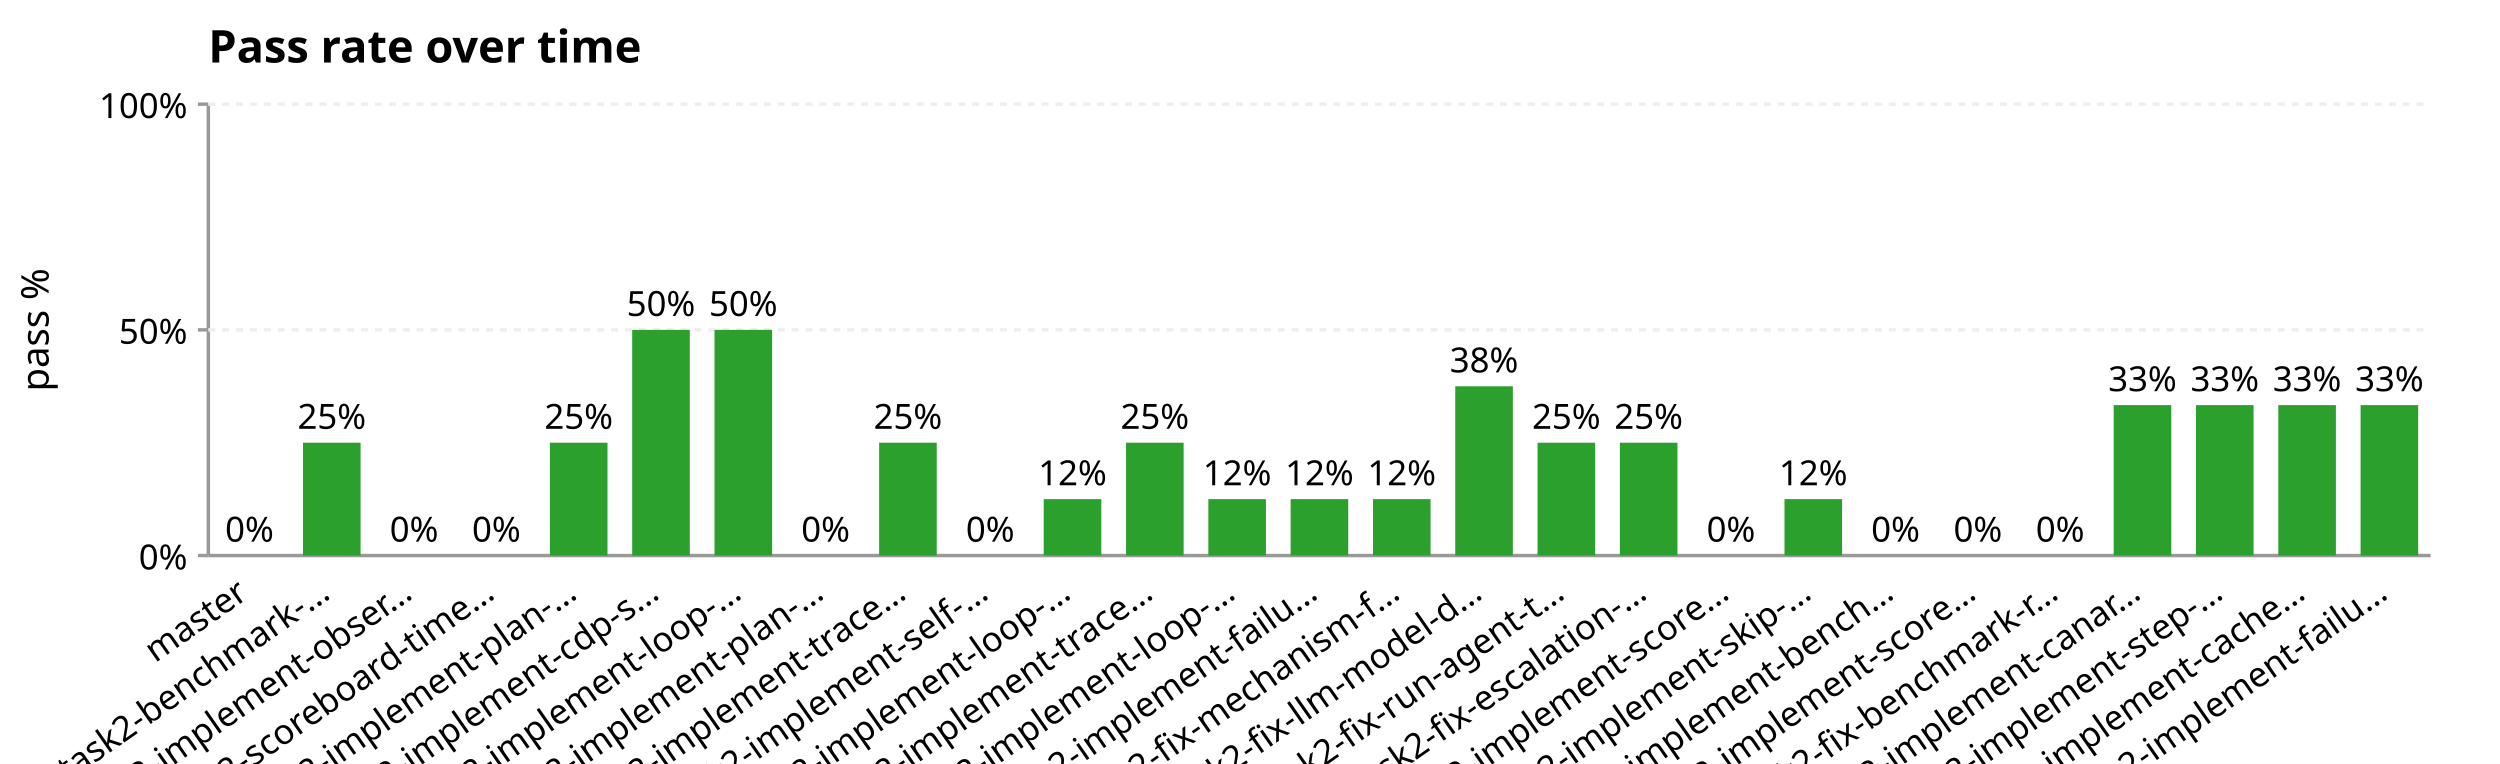
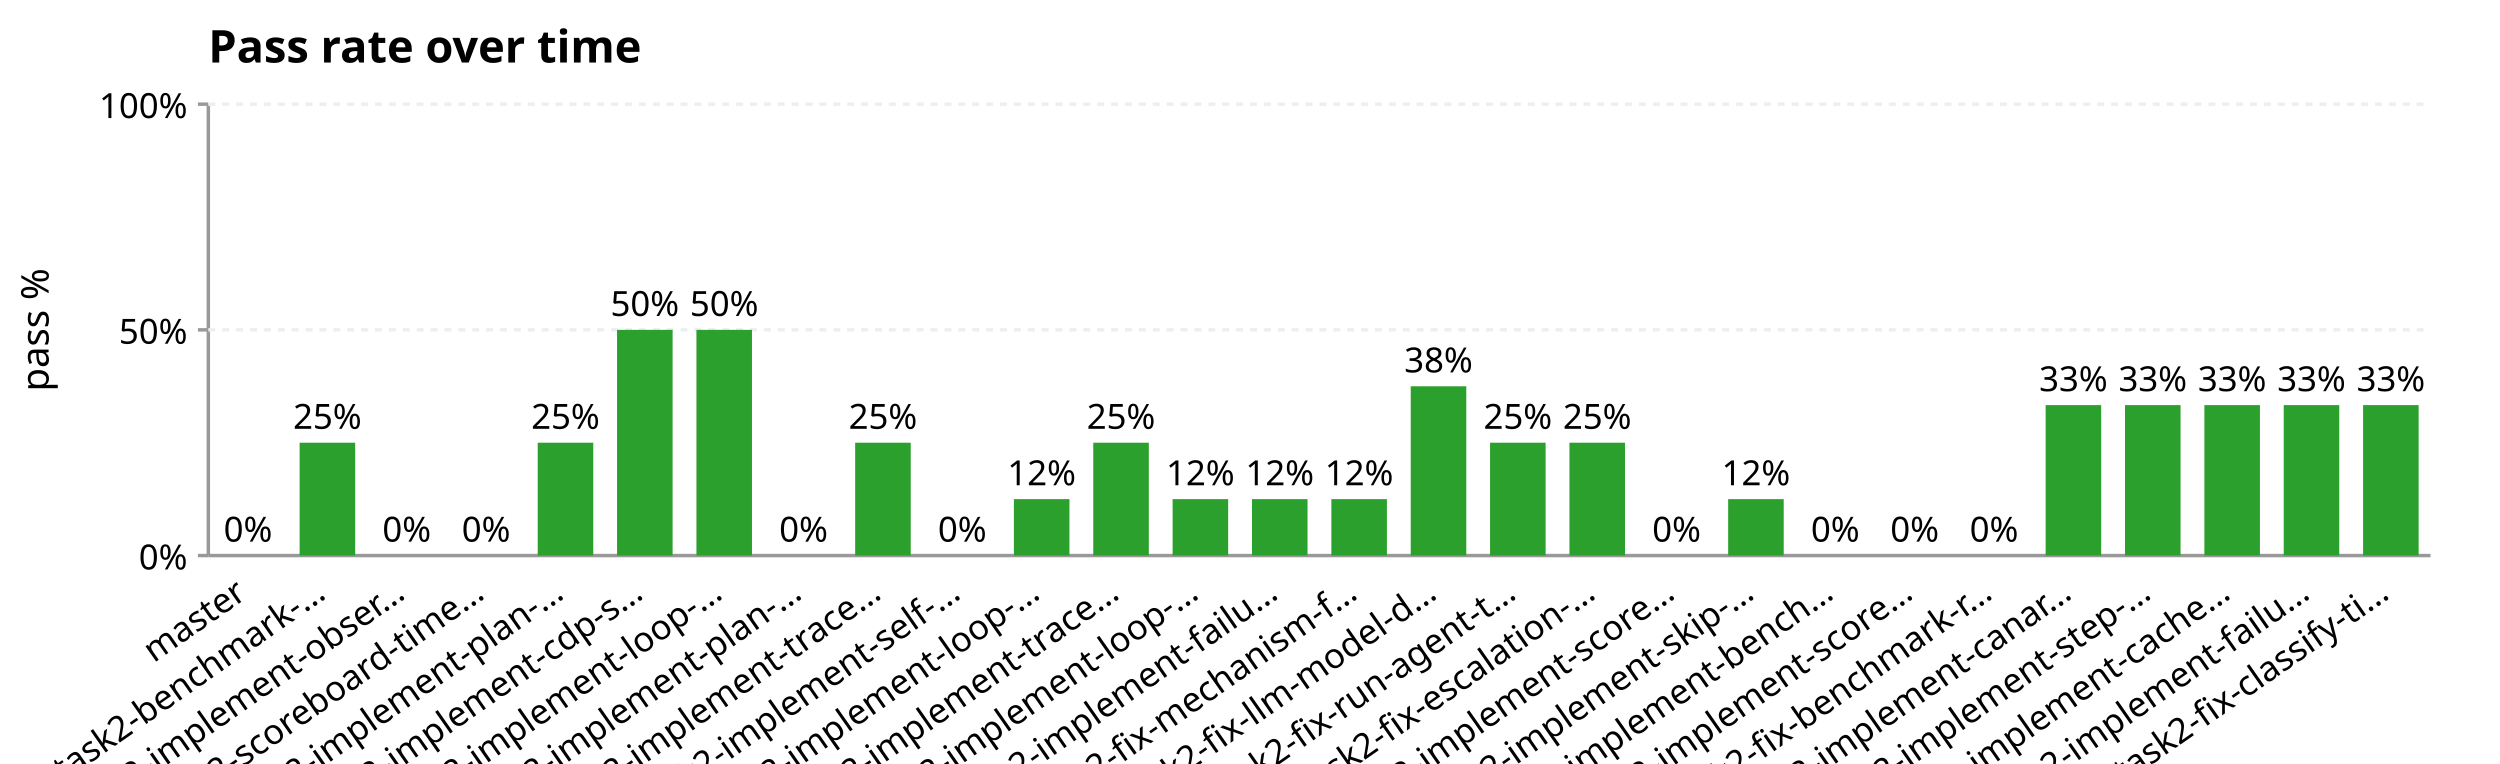
<svg xmlns="http://www.w3.org/2000/svg" viewBox="0 0 720 220" width="720" height="220" font-family="sans-serif">
  <rect width="100%" height="100%" fill="#fff" />
  <text x="60" y="18" font-size="13" font-weight="600">Pass rate over time</text>
  <line x1="60" y1="30" x2="60" y2="160" stroke="#999" />
  <line x1="60" y1="160" x2="700" y2="160" stroke="#999" />
  <line x1="57" y1="160.0" x2="60" y2="160.0" stroke="#999" />
  <text x="54" y="164.0" font-size="10" text-anchor="end" fill="#000">0%</text>
  <line x1="57" y1="95.0" x2="60" y2="95.0" stroke="#999" />
  <text x="54" y="99.0" font-size="10" text-anchor="end" fill="#000">50%</text>
  <line x1="60" y1="95.0" x2="700" y2="95.0" stroke="#eee" stroke-dasharray="2,2" />
  <line x1="57" y1="30.0" x2="60" y2="30.0" stroke="#999" />
  <text x="54" y="34.0" font-size="10" text-anchor="end" fill="#000">100%</text>
  <line x1="60" y1="30.0" x2="700" y2="30.0" stroke="#eee" stroke-dasharray="2,2" />
  <text x="14" y="95.0" font-size="11" fill="#000" transform="rotate(-90 14 95.0)" text-anchor="middle">pass %</text>
-   <rect x="63.56" y="160.00" width="16.59" height="0.00" fill="#2ca02c" />
-   <text x="71.85" y="156.00" font-size="10" text-anchor="middle" fill="#000">0%</text>
-   <text x="71.85" y="172" font-size="10" fill="#000" text-anchor="end" transform="rotate(-35 71.85 172)">master</text>
-   <rect x="87.26" y="127.50" width="16.59" height="32.50" fill="#2ca02c" />
-   <text x="95.56" y="123.50" font-size="10" text-anchor="middle" fill="#000">25%</text>
-   <text x="95.56" y="172" font-size="10" fill="#000" text-anchor="end" transform="rotate(-35 95.56 172)">feat-task2-benchmark-…</text>
-   <rect x="110.96" y="160.00" width="16.59" height="0.00" fill="#2ca02c" />
-   <text x="119.26" y="156.00" font-size="10" text-anchor="middle" fill="#000">0%</text>
-   <text x="119.26" y="172" font-size="10" fill="#000" text-anchor="end" transform="rotate(-35 119.26 172)">task2-implement-obser…</text>
-   <rect x="134.67" y="160.00" width="16.59" height="0.00" fill="#2ca02c" />
-   <text x="142.96" y="156.00" font-size="10" text-anchor="middle" fill="#000">0%</text>
-   <text x="142.96" y="172" font-size="10" fill="#000" text-anchor="end" transform="rotate(-35 142.96 172)">task2-scoreboard-time…</text>
-   <rect x="158.37" y="127.50" width="16.59" height="32.50" fill="#2ca02c" />
-   <text x="166.67" y="123.50" font-size="10" text-anchor="middle" fill="#000">25%</text>
-   <text x="166.67" y="172" font-size="10" fill="#000" text-anchor="end" transform="rotate(-35 166.67 172)">task2-implement-plan-…</text>
-   <rect x="182.07" y="95.00" width="16.59" height="65.00" fill="#2ca02c" />
-   <text x="190.37" y="91.00" font-size="10" text-anchor="middle" fill="#000">50%</text>
-   <text x="190.37" y="172" font-size="10" fill="#000" text-anchor="end" transform="rotate(-35 190.37 172)">task2-implement-cdp-s…</text>
-   <rect x="205.78" y="95.00" width="16.59" height="65.00" fill="#2ca02c" />
-   <text x="214.07" y="91.00" font-size="10" text-anchor="middle" fill="#000">50%</text>
-   <text x="214.07" y="172" font-size="10" fill="#000" text-anchor="end" transform="rotate(-35 214.07 172)">task2-implement-loop-…</text>
-   <rect x="229.48" y="160.00" width="16.59" height="0.00" fill="#2ca02c" />
-   <text x="237.78" y="156.00" font-size="10" text-anchor="middle" fill="#000">0%</text>
-   <text x="237.78" y="172" font-size="10" fill="#000" text-anchor="end" transform="rotate(-35 237.78 172)">task2-implement-plan-…</text>
-   <rect x="253.19" y="127.50" width="16.59" height="32.50" fill="#2ca02c" />
-   <text x="261.48" y="123.50" font-size="10" text-anchor="middle" fill="#000">25%</text>
-   <text x="261.48" y="172" font-size="10" fill="#000" text-anchor="end" transform="rotate(-35 261.48 172)">task2-implement-trace…</text>
-   <rect x="276.89" y="160.00" width="16.59" height="0.00" fill="#2ca02c" />
-   <text x="285.19" y="156.00" font-size="10" text-anchor="middle" fill="#000">0%</text>
-   <text x="285.19" y="172" font-size="10" fill="#000" text-anchor="end" transform="rotate(-35 285.19 172)">task2-implement-self-…</text>
-   <rect x="300.59" y="143.75" width="16.59" height="16.25" fill="#2ca02c" />
-   <text x="308.89" y="139.75" font-size="10" text-anchor="middle" fill="#000">12%</text>
-   <text x="308.89" y="172" font-size="10" fill="#000" text-anchor="end" transform="rotate(-35 308.89 172)">task2-implement-loop-…</text>
-   <rect x="324.30" y="127.50" width="16.59" height="32.50" fill="#2ca02c" />
-   <text x="332.59" y="123.50" font-size="10" text-anchor="middle" fill="#000">25%</text>
-   <text x="332.59" y="172" font-size="10" fill="#000" text-anchor="end" transform="rotate(-35 332.59 172)">task2-implement-trace…</text>
-   <rect x="348.00" y="143.75" width="16.59" height="16.25" fill="#2ca02c" />
-   <text x="356.30" y="139.75" font-size="10" text-anchor="middle" fill="#000">12%</text>
-   <text x="356.30" y="172" font-size="10" fill="#000" text-anchor="end" transform="rotate(-35 356.30 172)">task2-implement-loop-…</text>
-   <rect x="371.70" y="143.75" width="16.59" height="16.25" fill="#2ca02c" />
-   <text x="380.00" y="139.75" font-size="10" text-anchor="middle" fill="#000">12%</text>
-   <text x="380.00" y="172" font-size="10" fill="#000" text-anchor="end" transform="rotate(-35 380.00 172)">task2-implement-failu…</text>
-   <rect x="395.41" y="143.75" width="16.59" height="16.25" fill="#2ca02c" />
-   <text x="403.70" y="139.75" font-size="10" text-anchor="middle" fill="#000">12%</text>
-   <text x="403.70" y="172" font-size="10" fill="#000" text-anchor="end" transform="rotate(-35 403.70 172)">task2-fix-mechanism-f…</text>
-   <rect x="419.11" y="111.25" width="16.59" height="48.75" fill="#2ca02c" />
-   <text x="427.41" y="107.25" font-size="10" text-anchor="middle" fill="#000">38%</text>
-   <text x="427.41" y="172" font-size="10" fill="#000" text-anchor="end" transform="rotate(-35 427.41 172)">task2-fix-llm-model-d…</text>
-   <rect x="442.81" y="127.50" width="16.59" height="32.50" fill="#2ca02c" />
-   <text x="451.11" y="123.50" font-size="10" text-anchor="middle" fill="#000">25%</text>
-   <text x="451.11" y="172" font-size="10" fill="#000" text-anchor="end" transform="rotate(-35 451.11 172)">task2-fix-run-agent-t…</text>
-   <rect x="466.52" y="127.50" width="16.59" height="32.50" fill="#2ca02c" />
-   <text x="474.81" y="123.50" font-size="10" text-anchor="middle" fill="#000">25%</text>
-   <text x="474.81" y="172" font-size="10" fill="#000" text-anchor="end" transform="rotate(-35 474.81 172)">task2-fix-escalation-…</text>
-   <rect x="490.22" y="160.00" width="16.59" height="0.00" fill="#2ca02c" />
-   <text x="498.52" y="156.00" font-size="10" text-anchor="middle" fill="#000">0%</text>
-   <text x="498.52" y="172" font-size="10" fill="#000" text-anchor="end" transform="rotate(-35 498.52 172)">task2-implement-score…</text>
-   <rect x="513.93" y="143.75" width="16.59" height="16.25" fill="#2ca02c" />
-   <text x="522.22" y="139.75" font-size="10" text-anchor="middle" fill="#000">12%</text>
-   <text x="522.22" y="172" font-size="10" fill="#000" text-anchor="end" transform="rotate(-35 522.22 172)">task2-implement-skip-…</text>
-   <rect x="537.63" y="160.00" width="16.59" height="0.00" fill="#2ca02c" />
-   <text x="545.93" y="156.00" font-size="10" text-anchor="middle" fill="#000">0%</text>
-   <text x="545.93" y="172" font-size="10" fill="#000" text-anchor="end" transform="rotate(-35 545.93 172)">task2-implement-bench…</text>
-   <rect x="561.33" y="160.00" width="16.59" height="0.00" fill="#2ca02c" />
-   <text x="569.63" y="156.00" font-size="10" text-anchor="middle" fill="#000">0%</text>
-   <text x="569.63" y="172" font-size="10" fill="#000" text-anchor="end" transform="rotate(-35 569.63 172)">task2-implement-score…</text>
-   <rect x="585.04" y="160.00" width="16.59" height="0.00" fill="#2ca02c" />
-   <text x="593.33" y="156.00" font-size="10" text-anchor="middle" fill="#000">0%</text>
-   <text x="593.33" y="172" font-size="10" fill="#000" text-anchor="end" transform="rotate(-35 593.33 172)">task2-fix-benchmark-r…</text>
-   <rect x="608.74" y="116.67" width="16.59" height="43.33" fill="#2ca02c" />
-   <text x="617.04" y="112.67" font-size="10" text-anchor="middle" fill="#000">33%</text>
-   <text x="617.04" y="172" font-size="10" fill="#000" text-anchor="end" transform="rotate(-35 617.04 172)">task2-implement-canar…</text>
-   <rect x="632.44" y="116.67" width="16.59" height="43.33" fill="#2ca02c" />
-   <text x="640.74" y="112.67" font-size="10" text-anchor="middle" fill="#000">33%</text>
-   <text x="640.74" y="172" font-size="10" fill="#000" text-anchor="end" transform="rotate(-35 640.74 172)">task2-implement-step-…</text>
-   <rect x="656.15" y="116.67" width="16.59" height="43.33" fill="#2ca02c" />
-   <text x="664.44" y="112.67" font-size="10" text-anchor="middle" fill="#000">33%</text>
-   <text x="664.44" y="172" font-size="10" fill="#000" text-anchor="end" transform="rotate(-35 664.44 172)">task2-implement-cache…</text>
-   <rect x="679.85" y="116.67" width="16.59" height="43.33" fill="#2ca02c" />
-   <text x="688.15" y="112.67" font-size="10" text-anchor="middle" fill="#000">33%</text>
-   <text x="688.15" y="172" font-size="10" fill="#000" text-anchor="end" transform="rotate(-35 688.15 172)">task2-implement-failu…</text>
+   <rect x="63.43" y="160.00" width="16.00" height="0.00" fill="#2ca02c" />
+   <text x="71.43" y="156.00" font-size="10" text-anchor="middle" fill="#000">0%</text>
+   <text x="71.43" y="172" font-size="10" fill="#000" text-anchor="end" transform="rotate(-35 71.43 172)">master</text>
+   <rect x="86.29" y="127.50" width="16.00" height="32.50" fill="#2ca02c" />
+   <text x="94.29" y="123.50" font-size="10" text-anchor="middle" fill="#000">25%</text>
+   <text x="94.29" y="172" font-size="10" fill="#000" text-anchor="end" transform="rotate(-35 94.29 172)">feat-task2-benchmark-…</text>
+   <rect x="109.14" y="160.00" width="16.00" height="0.00" fill="#2ca02c" />
+   <text x="117.14" y="156.00" font-size="10" text-anchor="middle" fill="#000">0%</text>
+   <text x="117.14" y="172" font-size="10" fill="#000" text-anchor="end" transform="rotate(-35 117.14 172)">task2-implement-obser…</text>
+   <rect x="132.00" y="160.00" width="16.00" height="0.00" fill="#2ca02c" />
+   <text x="140.00" y="156.00" font-size="10" text-anchor="middle" fill="#000">0%</text>
+   <text x="140.00" y="172" font-size="10" fill="#000" text-anchor="end" transform="rotate(-35 140.00 172)">task2-scoreboard-time…</text>
+   <rect x="154.86" y="127.50" width="16.00" height="32.50" fill="#2ca02c" />
+   <text x="162.86" y="123.50" font-size="10" text-anchor="middle" fill="#000">25%</text>
+   <text x="162.86" y="172" font-size="10" fill="#000" text-anchor="end" transform="rotate(-35 162.86 172)">task2-implement-plan-…</text>
+   <rect x="177.71" y="95.00" width="16.00" height="65.00" fill="#2ca02c" />
+   <text x="185.71" y="91.00" font-size="10" text-anchor="middle" fill="#000">50%</text>
+   <text x="185.71" y="172" font-size="10" fill="#000" text-anchor="end" transform="rotate(-35 185.71 172)">task2-implement-cdp-s…</text>
+   <rect x="200.57" y="95.00" width="16.00" height="65.00" fill="#2ca02c" />
+   <text x="208.57" y="91.00" font-size="10" text-anchor="middle" fill="#000">50%</text>
+   <text x="208.57" y="172" font-size="10" fill="#000" text-anchor="end" transform="rotate(-35 208.57 172)">task2-implement-loop-…</text>
+   <rect x="223.43" y="160.00" width="16.00" height="0.00" fill="#2ca02c" />
+   <text x="231.43" y="156.00" font-size="10" text-anchor="middle" fill="#000">0%</text>
+   <text x="231.43" y="172" font-size="10" fill="#000" text-anchor="end" transform="rotate(-35 231.43 172)">task2-implement-plan-…</text>
+   <rect x="246.29" y="127.50" width="16.00" height="32.50" fill="#2ca02c" />
+   <text x="254.29" y="123.50" font-size="10" text-anchor="middle" fill="#000">25%</text>
+   <text x="254.29" y="172" font-size="10" fill="#000" text-anchor="end" transform="rotate(-35 254.29 172)">task2-implement-trace…</text>
+   <rect x="269.14" y="160.00" width="16.00" height="0.00" fill="#2ca02c" />
+   <text x="277.14" y="156.00" font-size="10" text-anchor="middle" fill="#000">0%</text>
+   <text x="277.14" y="172" font-size="10" fill="#000" text-anchor="end" transform="rotate(-35 277.14 172)">task2-implement-self-…</text>
+   <rect x="292.00" y="143.75" width="16.00" height="16.25" fill="#2ca02c" />
+   <text x="300.00" y="139.75" font-size="10" text-anchor="middle" fill="#000">12%</text>
+   <text x="300.00" y="172" font-size="10" fill="#000" text-anchor="end" transform="rotate(-35 300.00 172)">task2-implement-loop-…</text>
+   <rect x="314.86" y="127.50" width="16.00" height="32.50" fill="#2ca02c" />
+   <text x="322.86" y="123.50" font-size="10" text-anchor="middle" fill="#000">25%</text>
+   <text x="322.86" y="172" font-size="10" fill="#000" text-anchor="end" transform="rotate(-35 322.86 172)">task2-implement-trace…</text>
+   <rect x="337.71" y="143.75" width="16.00" height="16.25" fill="#2ca02c" />
+   <text x="345.71" y="139.75" font-size="10" text-anchor="middle" fill="#000">12%</text>
+   <text x="345.71" y="172" font-size="10" fill="#000" text-anchor="end" transform="rotate(-35 345.71 172)">task2-implement-loop-…</text>
+   <rect x="360.57" y="143.75" width="16.00" height="16.25" fill="#2ca02c" />
+   <text x="368.57" y="139.75" font-size="10" text-anchor="middle" fill="#000">12%</text>
+   <text x="368.57" y="172" font-size="10" fill="#000" text-anchor="end" transform="rotate(-35 368.57 172)">task2-implement-failu…</text>
+   <rect x="383.43" y="143.75" width="16.00" height="16.25" fill="#2ca02c" />
+   <text x="391.43" y="139.75" font-size="10" text-anchor="middle" fill="#000">12%</text>
+   <text x="391.43" y="172" font-size="10" fill="#000" text-anchor="end" transform="rotate(-35 391.43 172)">task2-fix-mechanism-f…</text>
+   <rect x="406.29" y="111.25" width="16.00" height="48.75" fill="#2ca02c" />
+   <text x="414.29" y="107.25" font-size="10" text-anchor="middle" fill="#000">38%</text>
+   <text x="414.29" y="172" font-size="10" fill="#000" text-anchor="end" transform="rotate(-35 414.29 172)">task2-fix-llm-model-d…</text>
+   <rect x="429.14" y="127.50" width="16.00" height="32.50" fill="#2ca02c" />
+   <text x="437.14" y="123.50" font-size="10" text-anchor="middle" fill="#000">25%</text>
+   <text x="437.14" y="172" font-size="10" fill="#000" text-anchor="end" transform="rotate(-35 437.14 172)">task2-fix-run-agent-t…</text>
+   <rect x="452.00" y="127.50" width="16.00" height="32.50" fill="#2ca02c" />
+   <text x="460.00" y="123.50" font-size="10" text-anchor="middle" fill="#000">25%</text>
+   <text x="460.00" y="172" font-size="10" fill="#000" text-anchor="end" transform="rotate(-35 460.00 172)">task2-fix-escalation-…</text>
+   <rect x="474.86" y="160.00" width="16.00" height="0.00" fill="#2ca02c" />
+   <text x="482.86" y="156.00" font-size="10" text-anchor="middle" fill="#000">0%</text>
+   <text x="482.86" y="172" font-size="10" fill="#000" text-anchor="end" transform="rotate(-35 482.86 172)">task2-implement-score…</text>
+   <rect x="497.71" y="143.75" width="16.00" height="16.25" fill="#2ca02c" />
+   <text x="505.71" y="139.75" font-size="10" text-anchor="middle" fill="#000">12%</text>
+   <text x="505.71" y="172" font-size="10" fill="#000" text-anchor="end" transform="rotate(-35 505.71 172)">task2-implement-skip-…</text>
+   <rect x="520.57" y="160.00" width="16.00" height="0.00" fill="#2ca02c" />
+   <text x="528.57" y="156.00" font-size="10" text-anchor="middle" fill="#000">0%</text>
+   <text x="528.57" y="172" font-size="10" fill="#000" text-anchor="end" transform="rotate(-35 528.57 172)">task2-implement-bench…</text>
+   <rect x="543.43" y="160.00" width="16.00" height="0.00" fill="#2ca02c" />
+   <text x="551.43" y="156.00" font-size="10" text-anchor="middle" fill="#000">0%</text>
+   <text x="551.43" y="172" font-size="10" fill="#000" text-anchor="end" transform="rotate(-35 551.43 172)">task2-implement-score…</text>
+   <rect x="566.29" y="160.00" width="16.00" height="0.00" fill="#2ca02c" />
+   <text x="574.29" y="156.00" font-size="10" text-anchor="middle" fill="#000">0%</text>
+   <text x="574.29" y="172" font-size="10" fill="#000" text-anchor="end" transform="rotate(-35 574.29 172)">task2-fix-benchmark-r…</text>
+   <rect x="589.14" y="116.67" width="16.00" height="43.33" fill="#2ca02c" />
+   <text x="597.14" y="112.67" font-size="10" text-anchor="middle" fill="#000">33%</text>
+   <text x="597.14" y="172" font-size="10" fill="#000" text-anchor="end" transform="rotate(-35 597.14 172)">task2-implement-canar…</text>
+   <rect x="612.00" y="116.67" width="16.00" height="43.33" fill="#2ca02c" />
+   <text x="620.00" y="112.67" font-size="10" text-anchor="middle" fill="#000">33%</text>
+   <text x="620.00" y="172" font-size="10" fill="#000" text-anchor="end" transform="rotate(-35 620.00 172)">task2-implement-step-…</text>
+   <rect x="634.86" y="116.67" width="16.00" height="43.33" fill="#2ca02c" />
+   <text x="642.86" y="112.67" font-size="10" text-anchor="middle" fill="#000">33%</text>
+   <text x="642.86" y="172" font-size="10" fill="#000" text-anchor="end" transform="rotate(-35 642.86 172)">task2-implement-cache…</text>
+   <rect x="657.71" y="116.67" width="16.00" height="43.33" fill="#2ca02c" />
+   <text x="665.71" y="112.67" font-size="10" text-anchor="middle" fill="#000">33%</text>
+   <text x="665.71" y="172" font-size="10" fill="#000" text-anchor="end" transform="rotate(-35 665.71 172)">task2-implement-failu…</text>
+   <rect x="680.57" y="116.67" width="16.00" height="43.33" fill="#2ca02c" />
+   <text x="688.57" y="112.67" font-size="10" text-anchor="middle" fill="#000">33%</text>
+   <text x="688.57" y="172" font-size="10" fill="#000" text-anchor="end" transform="rotate(-35 688.57 172)">task2-fix-classify-ti…</text>
</svg>
